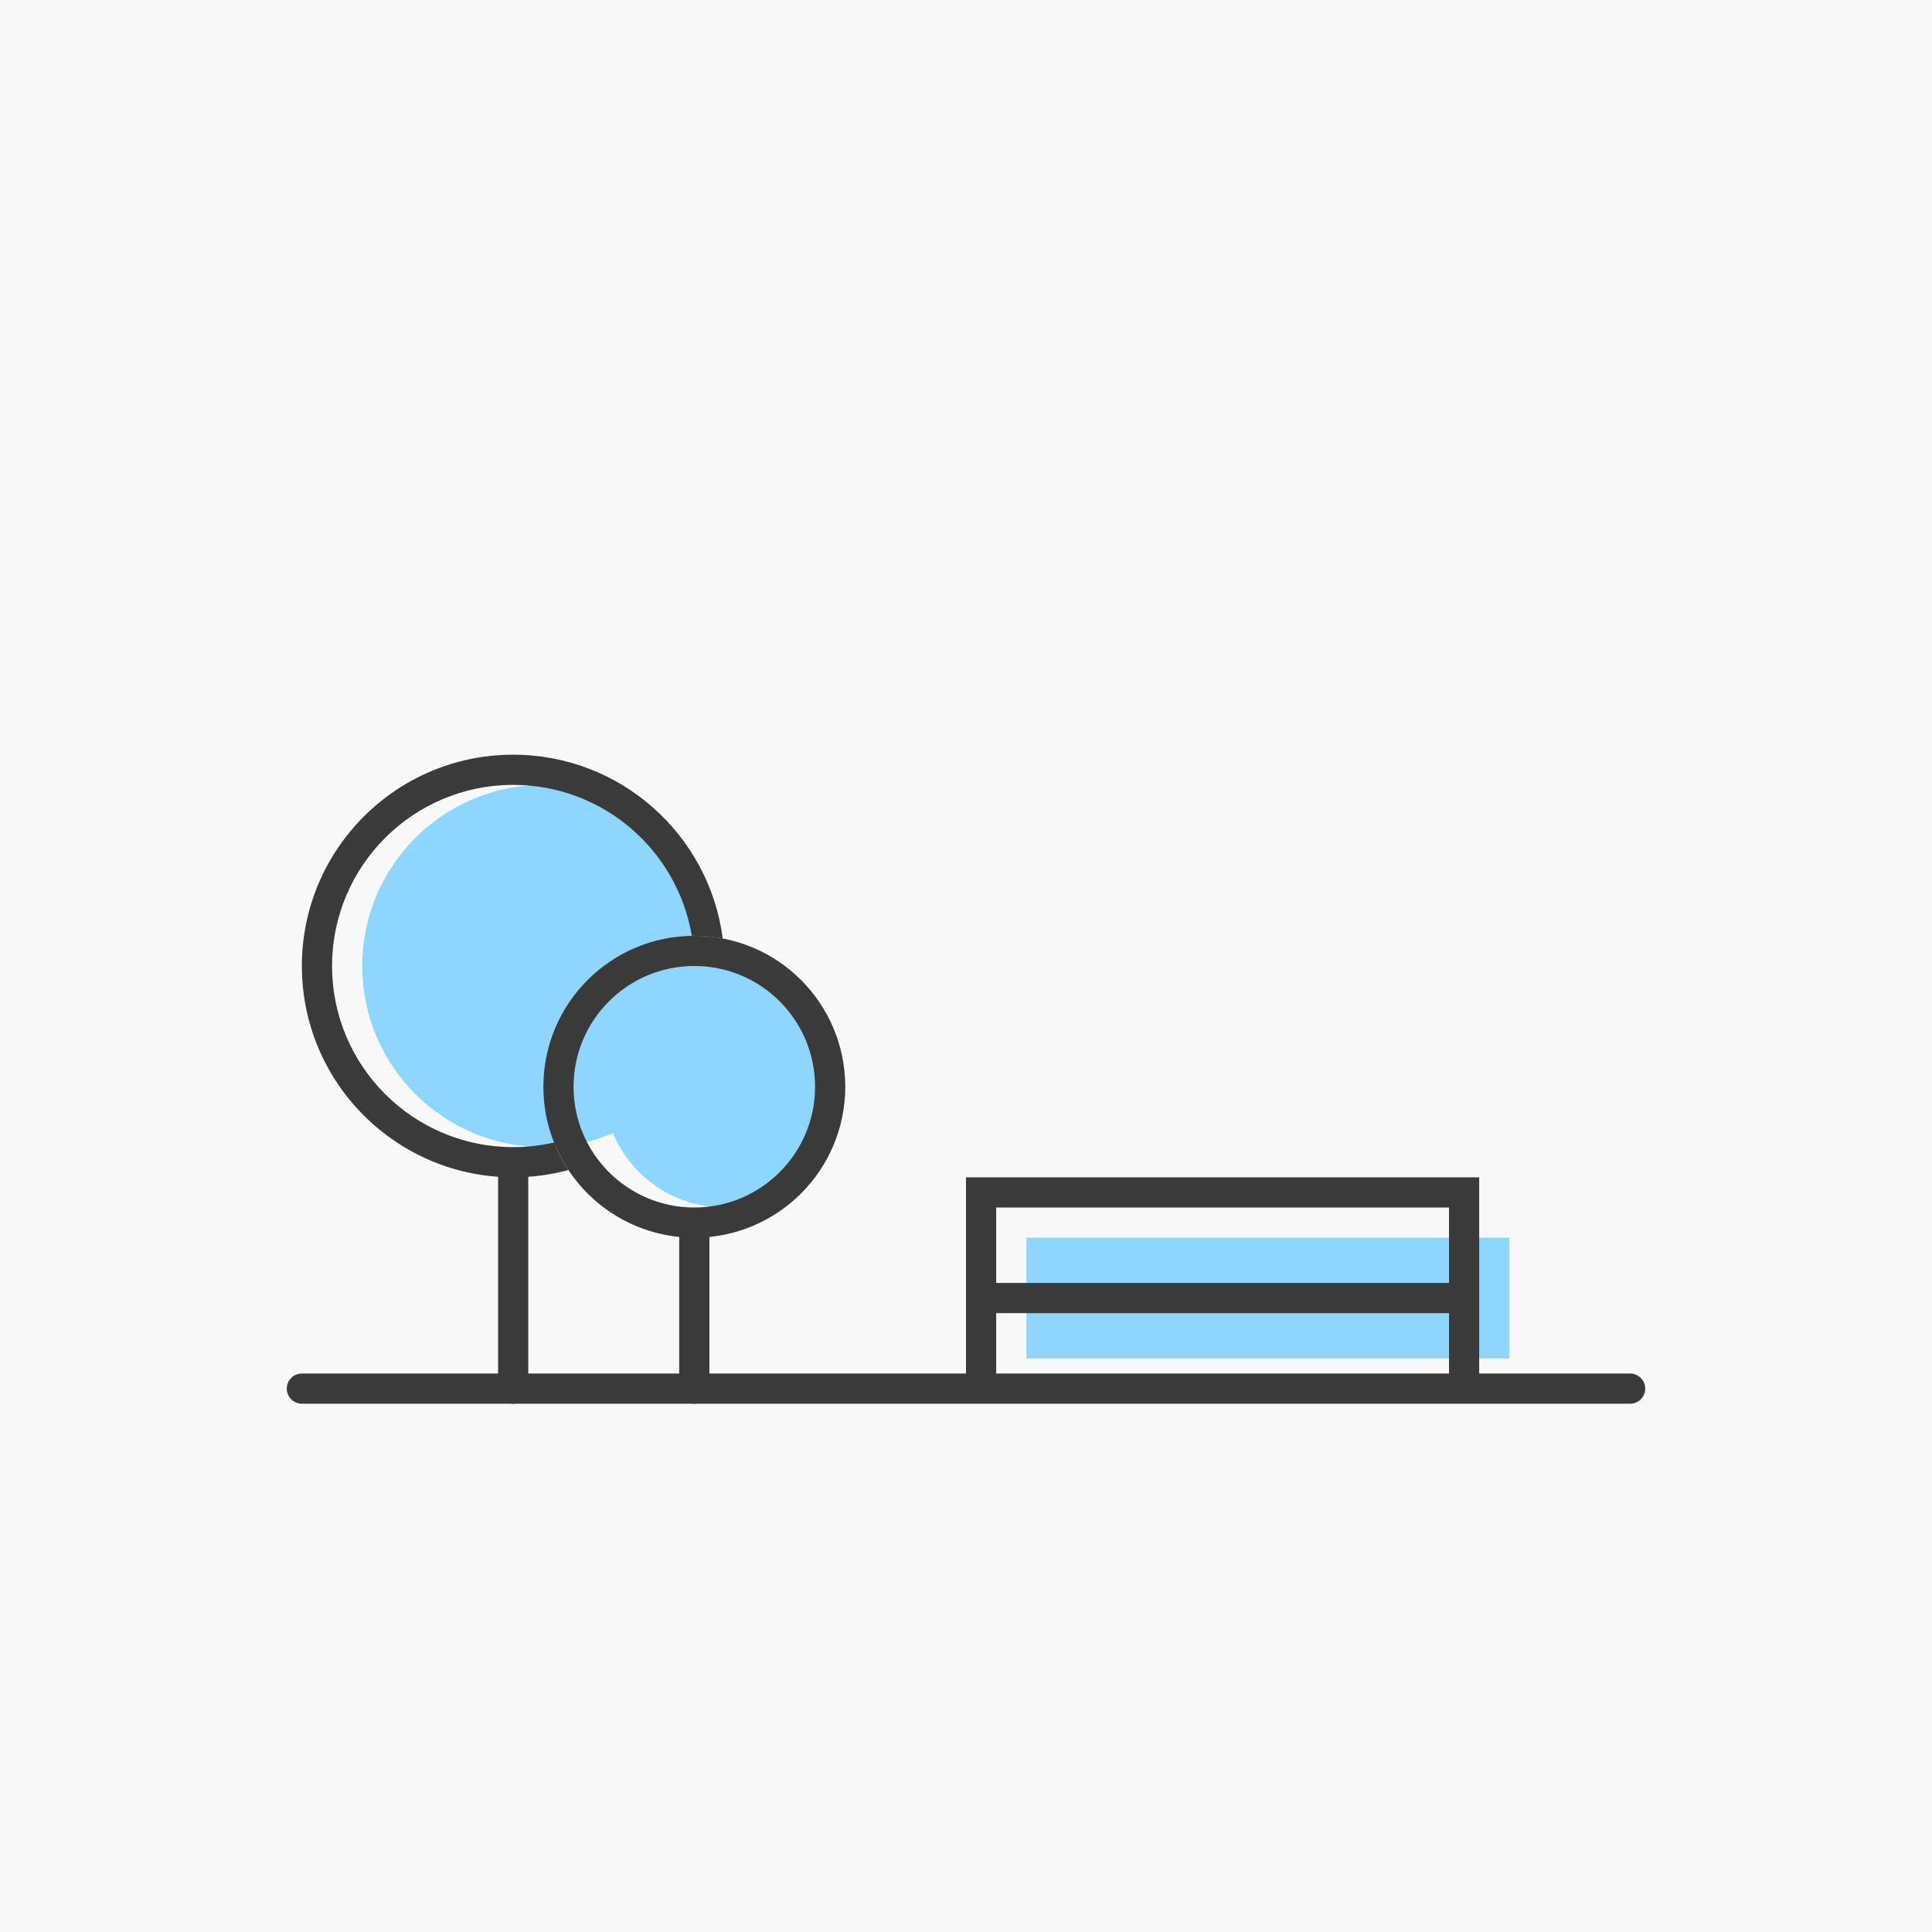
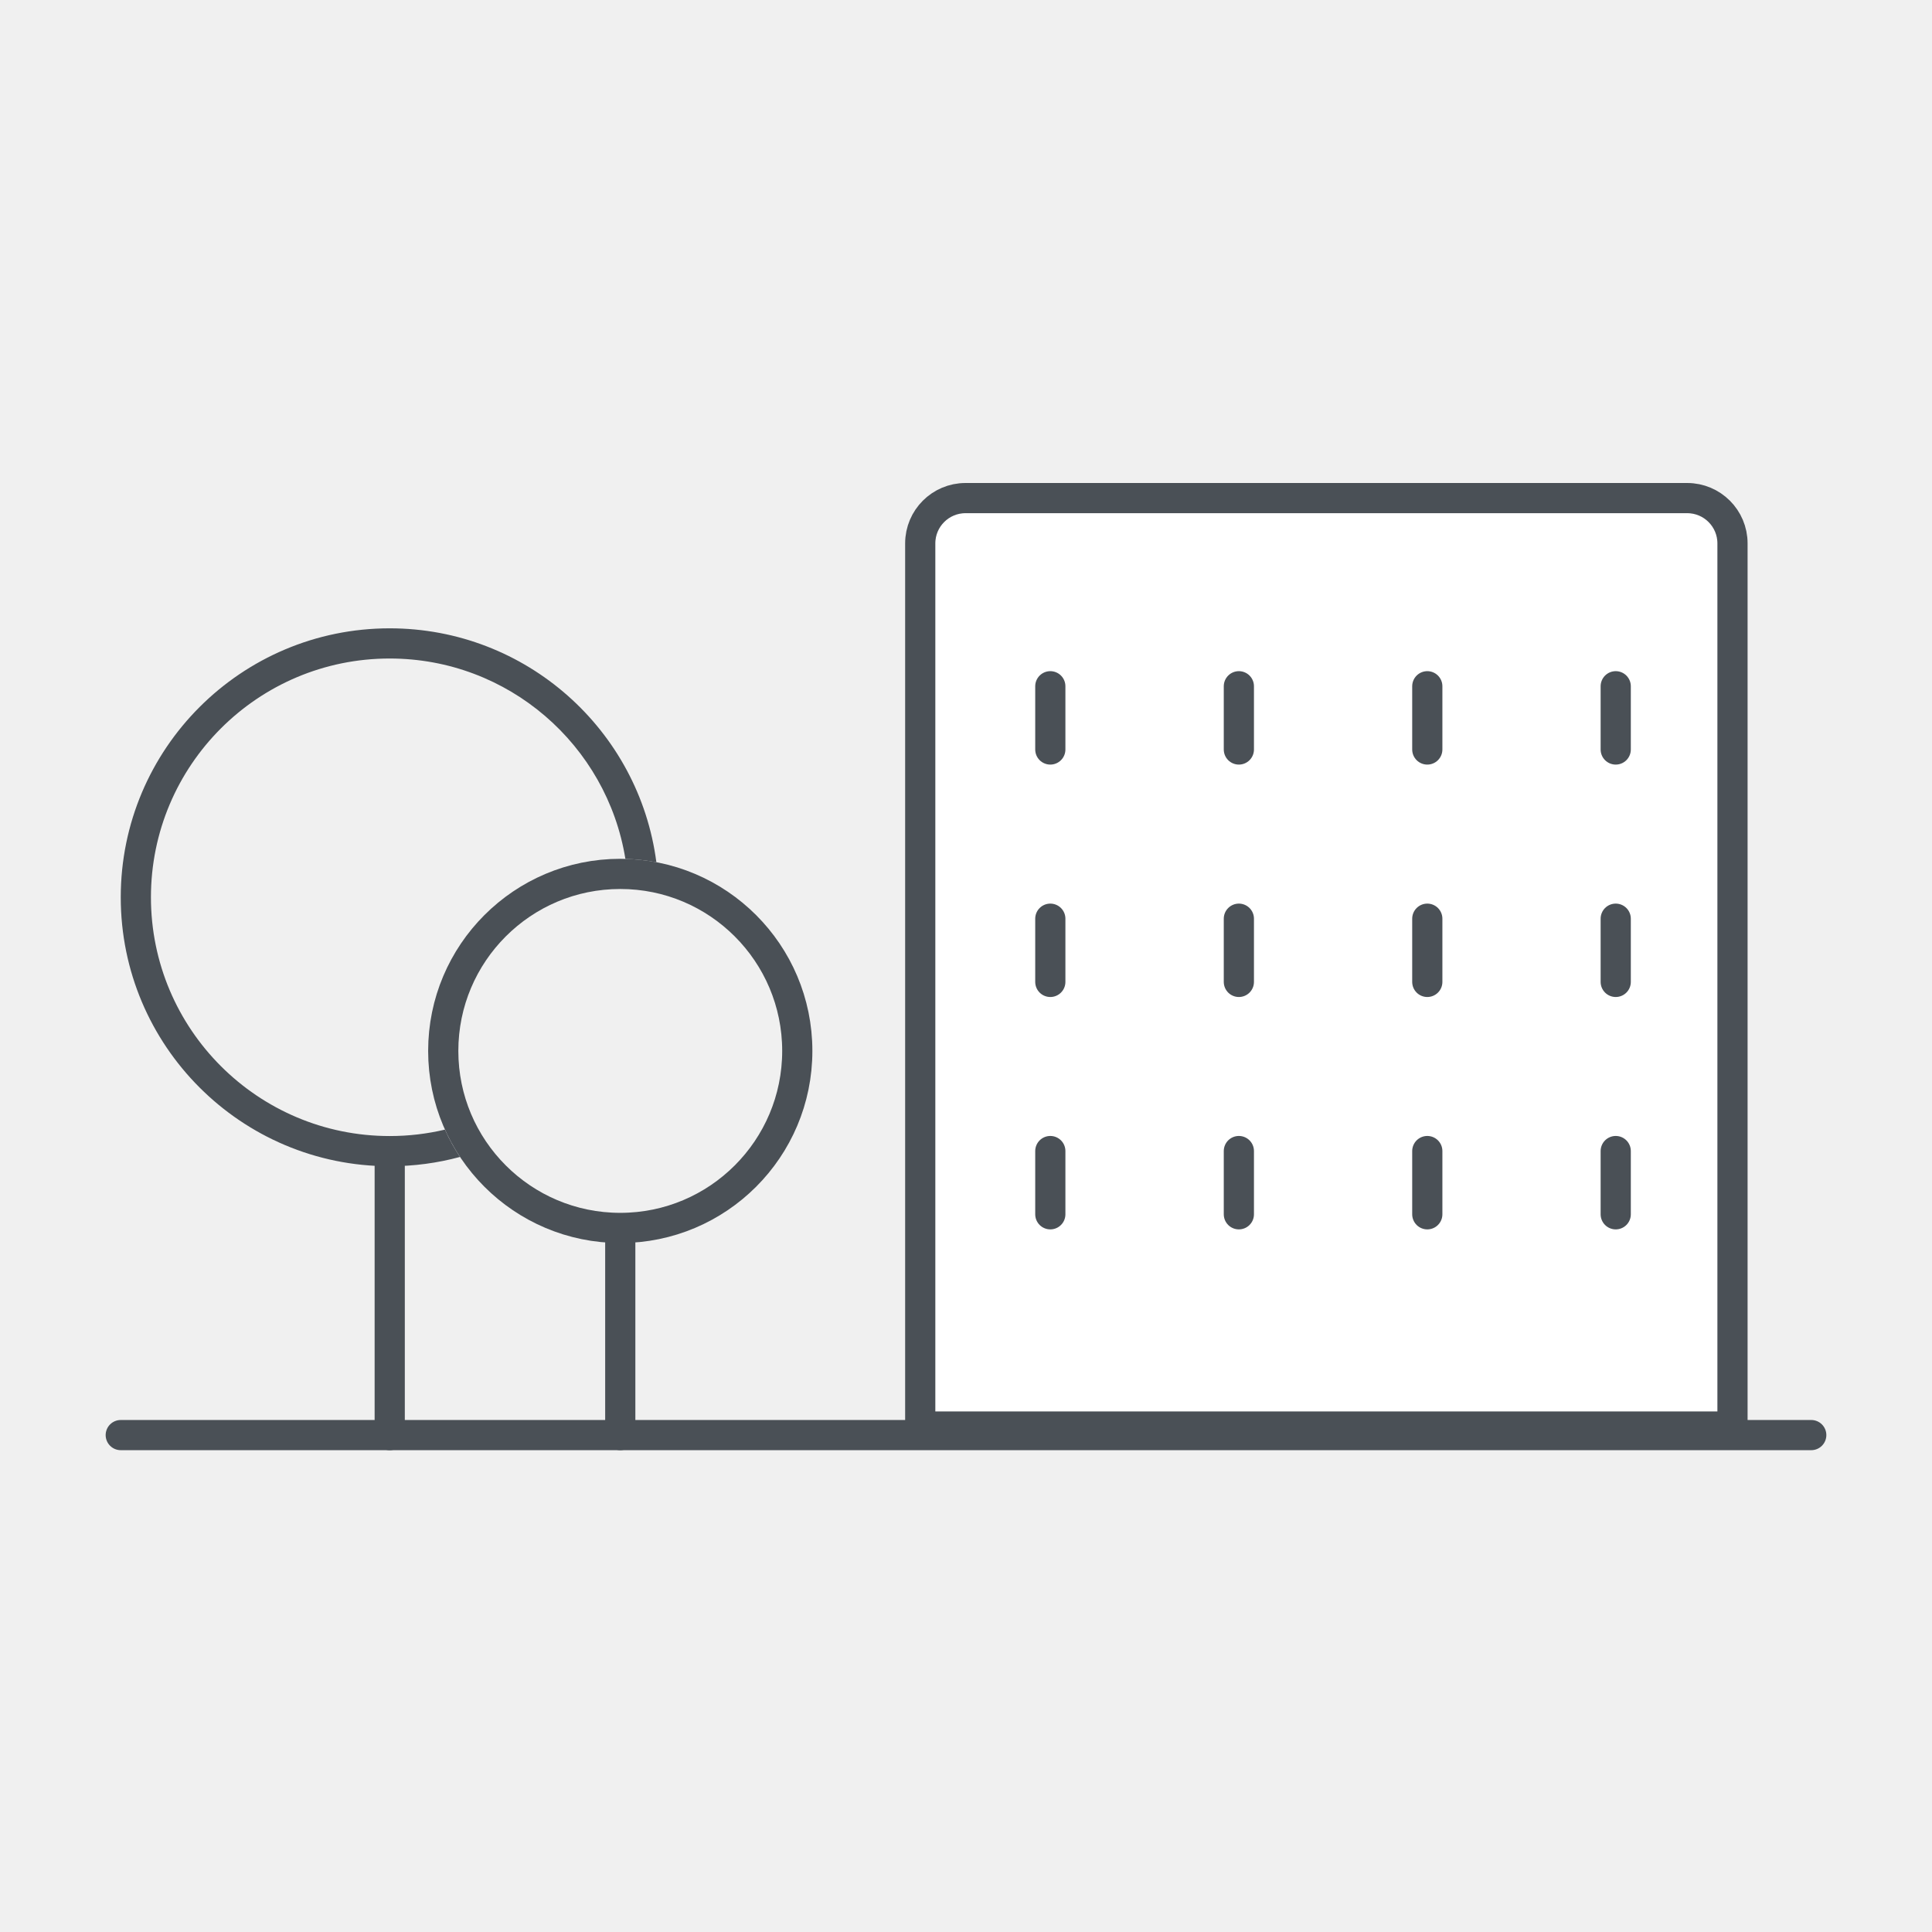
<svg xmlns="http://www.w3.org/2000/svg" width="64" height="64" viewBox="0 0 64 64" fill="none">
-   <rect width="64" height="64" fill="#F8F8F8" />
-   <circle cx="18" cy="32" r="6" fill="#8FD6FF" />
-   <circle cx="24" cy="36" r="4" fill="#8FD6FF" />
-   <rect x="34" y="41" width="16" height="4" fill="#8FD6FF" />
-   <path d="M10 46H54" stroke="#3A3A3A" stroke-linecap="round" />
-   <path d="M17 39V46" stroke="#3A3A3A" stroke-linecap="round" />
-   <path d="M23 41V46" stroke="#3A3A3A" stroke-linecap="round" />
-   <path d="M33 43H48" stroke="#3A3A3A" stroke-linecap="round" />
-   <path d="M32.5 45.5V39.5H48.5V45.5" stroke="#3A3A3A" stroke-linecap="round" />
-   <circle cx="23" cy="36" r="4.5" stroke="#3A3A3A" />
-   <path fill-rule="evenodd" clip-rule="evenodd" d="M18.352 37.847C17.918 37.947 17.465 38 17 38C13.686 38 11 35.314 11 32C11 28.686 13.686 26 17 26C19.973 26 22.441 28.163 22.917 31.001C22.945 31 22.972 31 23 31C23.322 31 23.636 31.03 23.941 31.088C23.494 27.653 20.557 25 17 25C13.134 25 10 28.134 10 32C10 35.866 13.134 39 17 39C17.633 39 18.246 38.916 18.829 38.759C18.64 38.474 18.48 38.169 18.352 37.847Z" fill="#3A3A3A" />
+   <path d="M4 47.539H60" stroke="#4A5056" stroke-linecap="round" />
+   <path d="M12.91 38.631V47.54" stroke="#4A5056" stroke-linecap="round" />
+   <path d="M20.547 41.176V47.539" stroke="#4A5056" stroke-linecap="round" />
+   <circle cx="20.547" cy="34.813" r="5.864" stroke="#4A5056" />
+   <path fill-rule="evenodd" clip-rule="evenodd" d="M14.739 37.42C14.152 37.559 13.539 37.633 12.909 37.633C8.541 37.633 5 34.092 5 29.724C5 25.355 8.541 21.814 12.909 21.814C16.845 21.814 20.109 24.689 20.717 28.453C21.067 28.462 21.41 28.5 21.743 28.563C21.175 24.191 17.436 20.814 12.909 20.814C7.989 20.814 4 24.803 4 29.724C4 34.644 7.989 38.633 12.909 38.633C13.715 38.633 14.496 38.526 15.238 38.325C15.048 38.039 14.881 37.736 14.739 37.42Z" fill="#4A5056" />
+   <path d="M30.484 18C30.484 17.172 31.156 16.5 31.984 16.5H55.891C56.719 16.5 57.391 17.172 57.391 18V47.255H30.484V18Z" fill="white" stroke="#4A5056" />
+   <path d="M34.793 24.828L34.793 22.733" stroke="#4A5056" stroke-linecap="round" />
+   <path d="M53.523 24.828L53.523 22.733" stroke="#4A5056" stroke-linecap="round" />
+   <path d="M47.281 24.828L47.281 22.733" stroke="#4A5056" stroke-linecap="round" />
+   <path d="M41.039 24.828L41.039 22.733" stroke="#4A5056" stroke-linecap="round" />
+   <path d="M34.793 32.527L34.793 30.433" stroke="#4A5056" stroke-linecap="round" />
+   <path d="M53.523 32.527L53.523 30.433" stroke="#4A5056" stroke-linecap="round" />
+   <path d="M47.281 32.527L47.281 30.433" stroke="#4A5056" stroke-linecap="round" />
+   <path d="M41.039 32.527L41.039 30.433" stroke="#4A5056" stroke-linecap="round" />
+   <path d="M34.793 40.225L34.793 38.13" stroke="#4A5056" stroke-linecap="round" />
+   <path d="M53.523 40.225L53.523 38.13" stroke="#4A5056" stroke-linecap="round" />
+   <path d="M47.281 40.225L47.281 38.13" stroke="#4A5056" stroke-linecap="round" />
+   <path d="M41.039 40.225L41.039 38.13" stroke="#4A5056" stroke-linecap="round" />
</svg>
